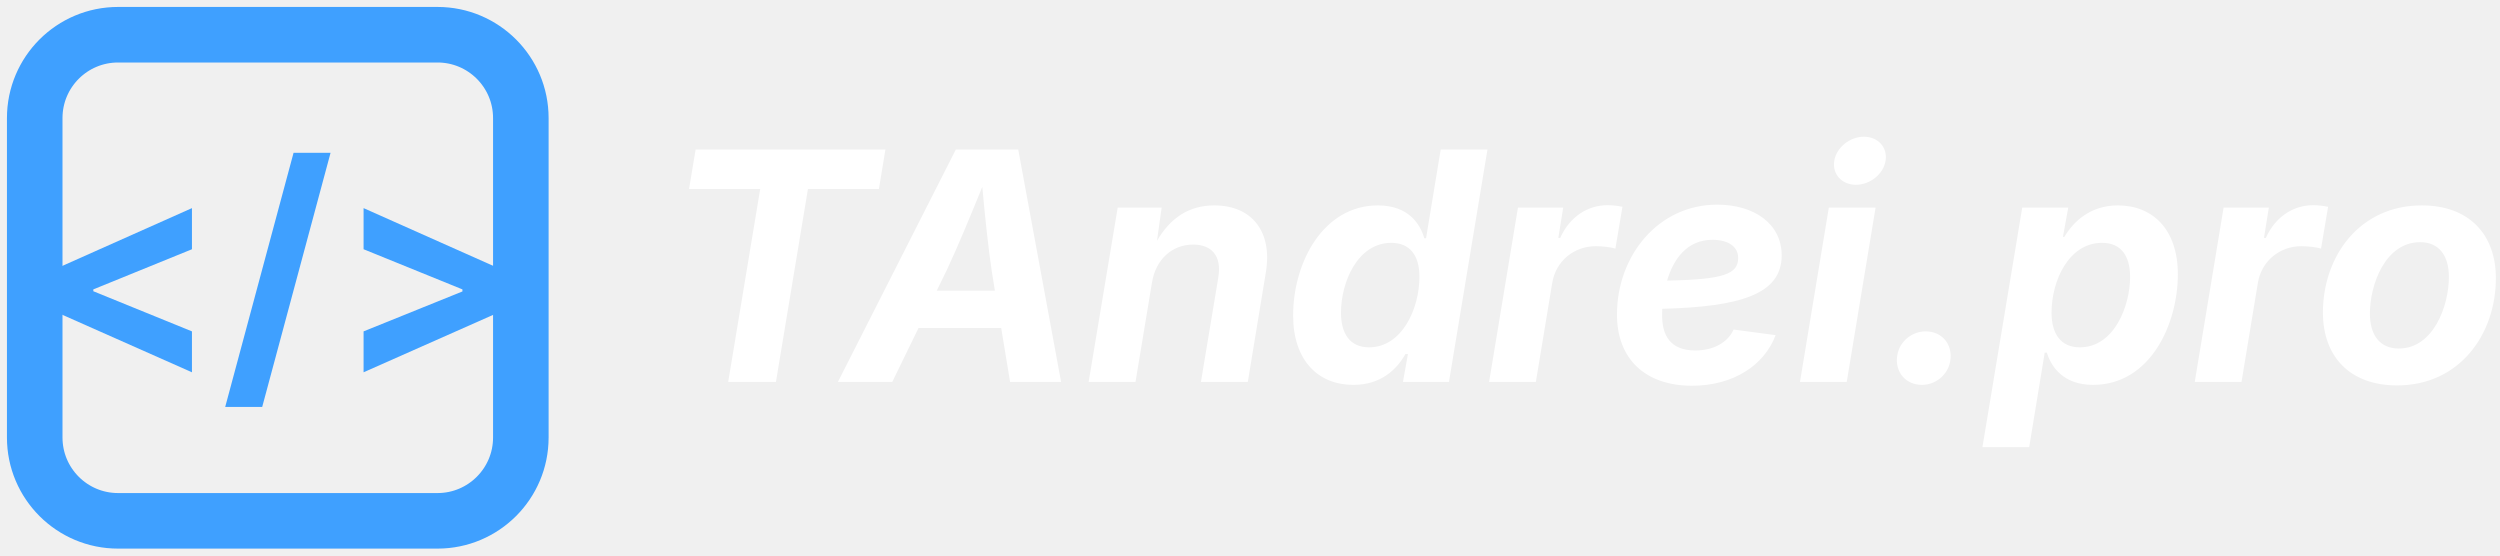
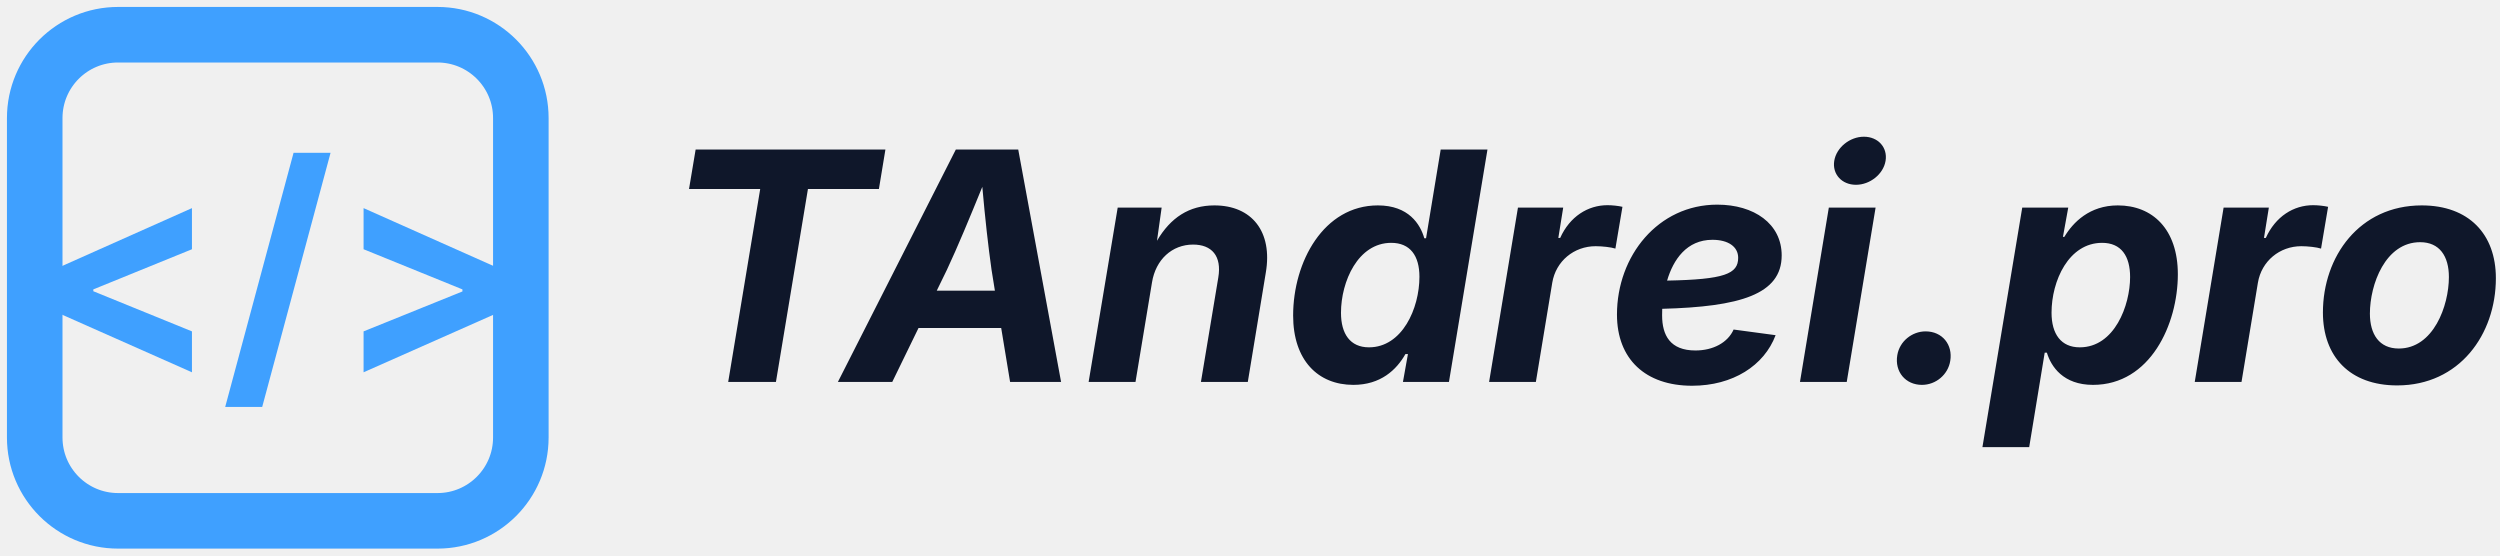
<svg xmlns="http://www.w3.org/2000/svg" height="40" viewBox="0 0 360 80" fill="none">
  <rect x="5" y="5" width="70" height="70" rx="12" stroke="#3FA0FF" stroke-width="8" fill="none" />
  <text x="40" y="54" text-anchor="middle" font-family="Inter, Arial, sans-serif" font-size="42" font-weight="700" fill="#3FA0FF">
    &lt;/&gt;
  </text>
-   <text x="95" y="55" font-family="Inter, Arial, sans-serif" font-size="46" font-style="italic" font-weight="700" fill="#FFFFFF">
+   <text x="95" y="55" font-family="Inter, Arial, sans-serif" font-size="46" font-style="italic" font-weight="700" fill="#0F172A">
    TAndrei.pro
  </text>
</svg>
